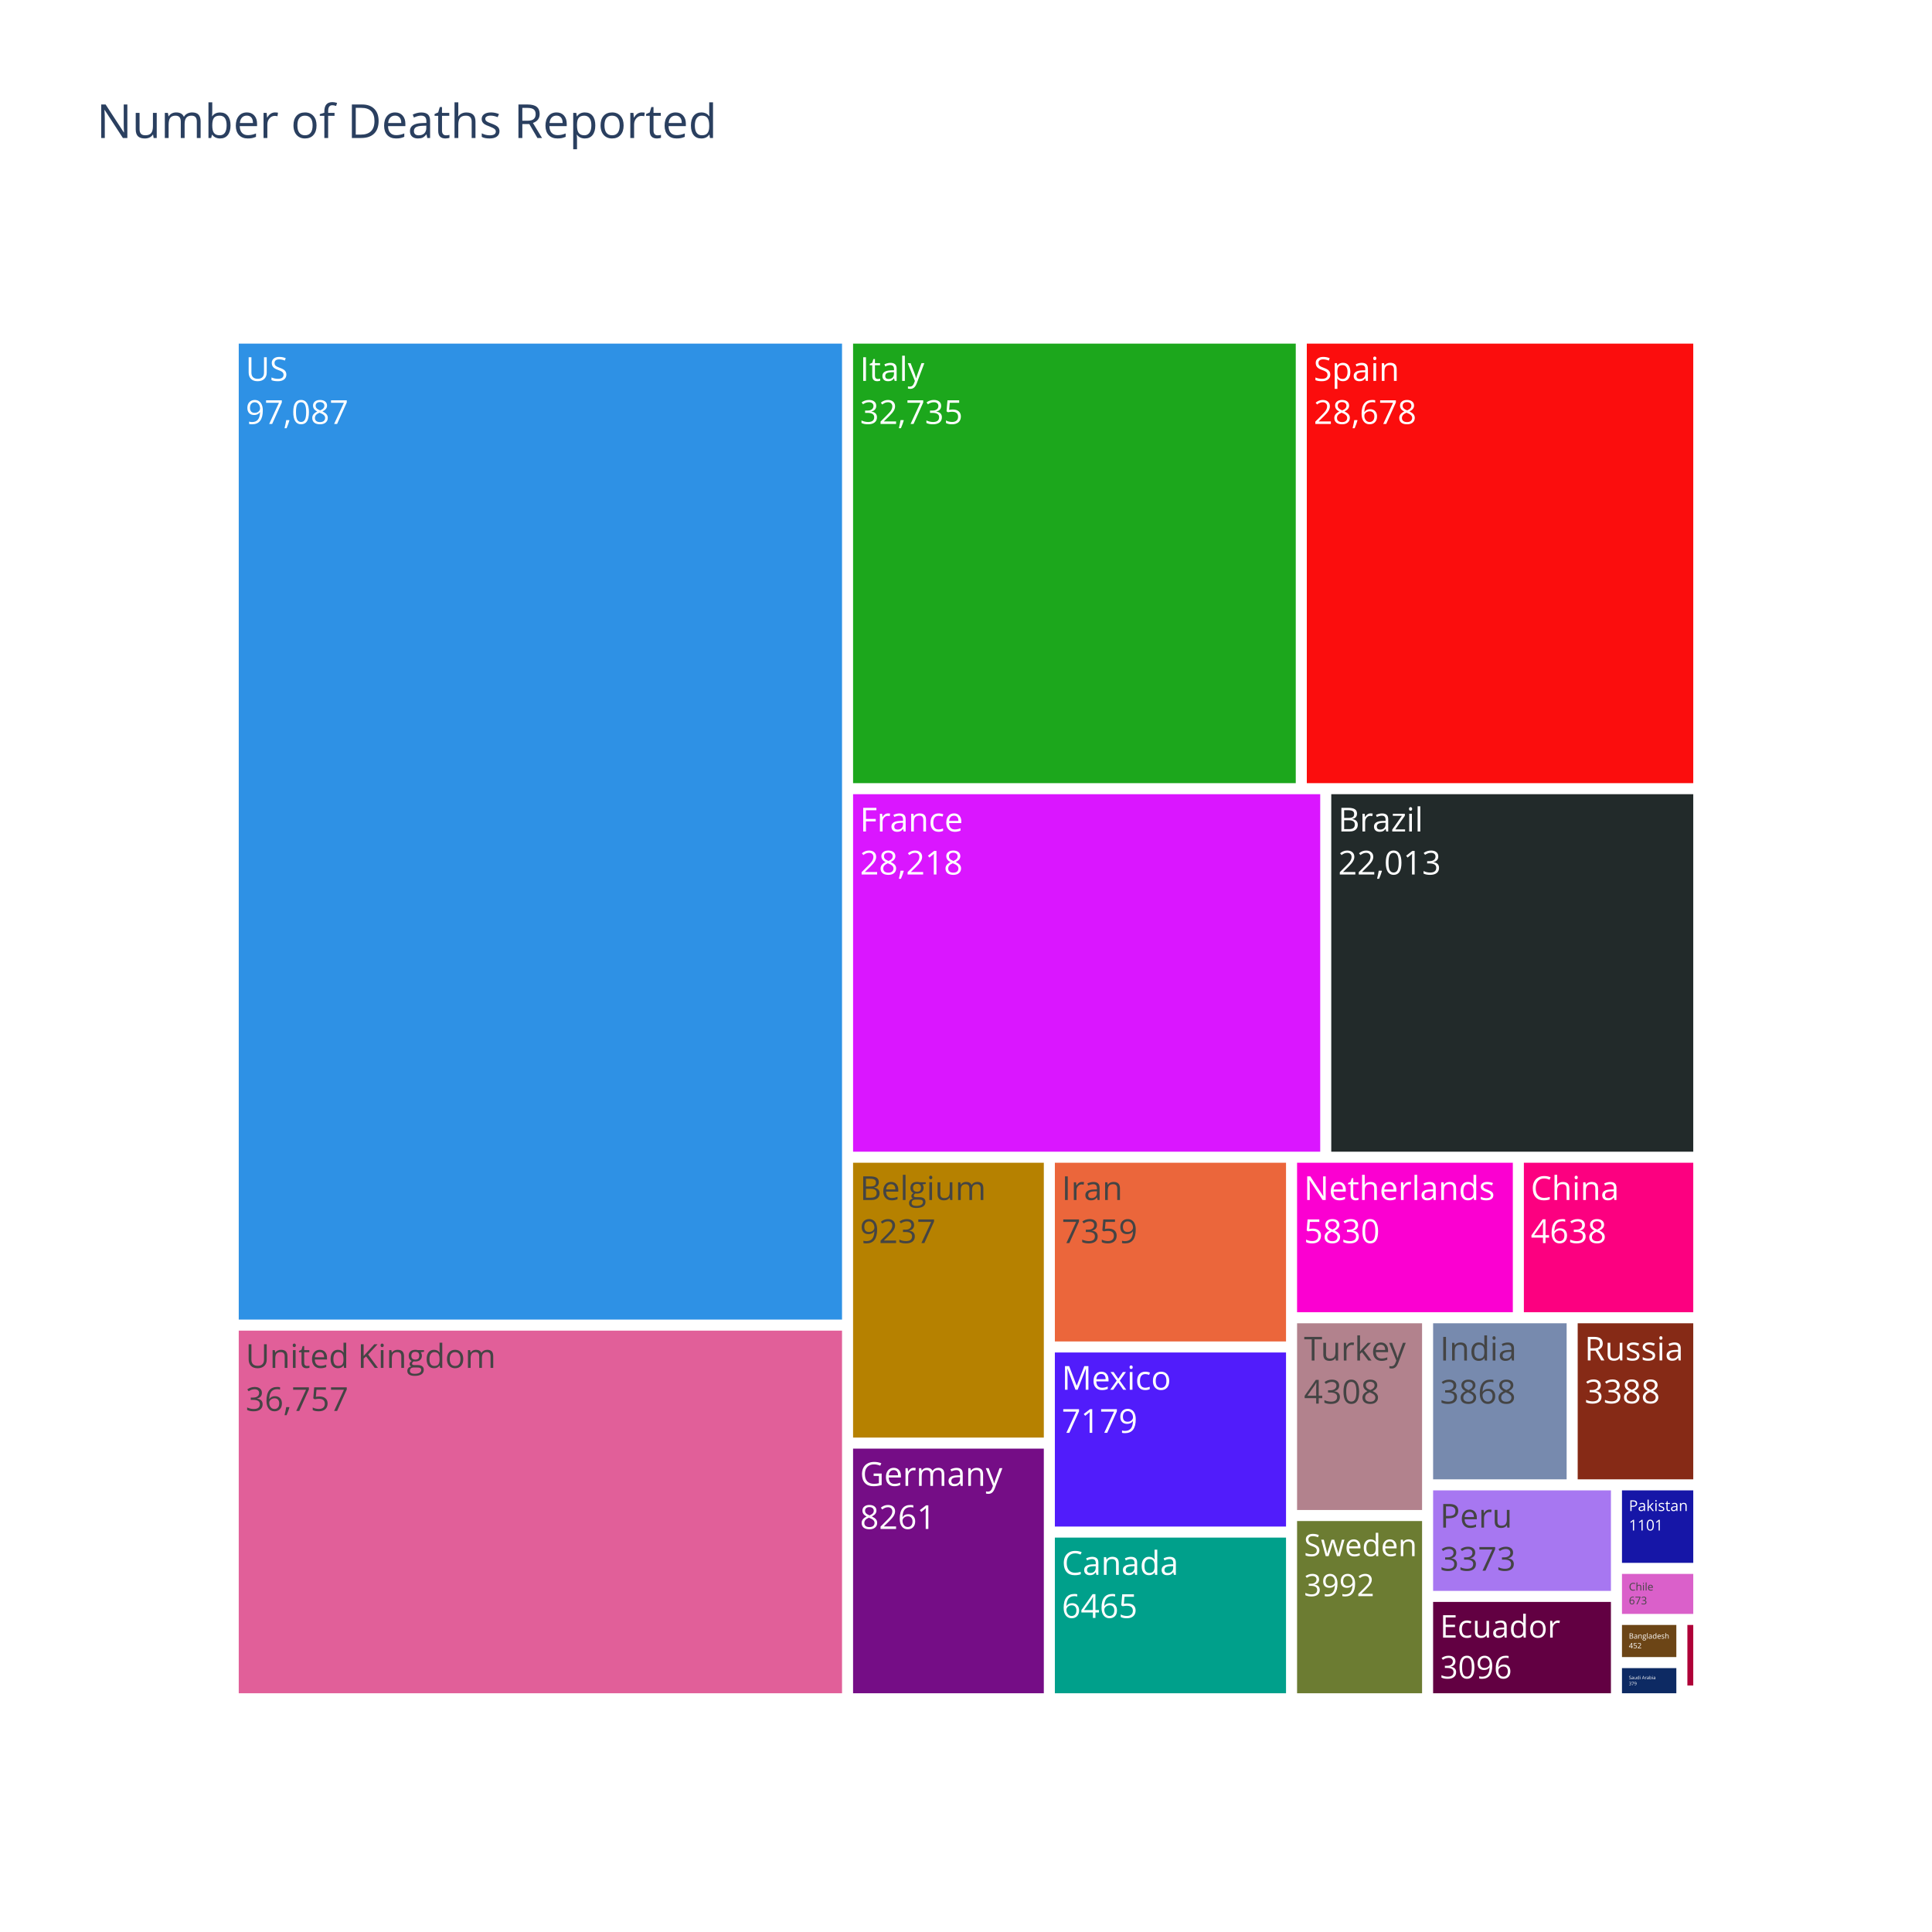
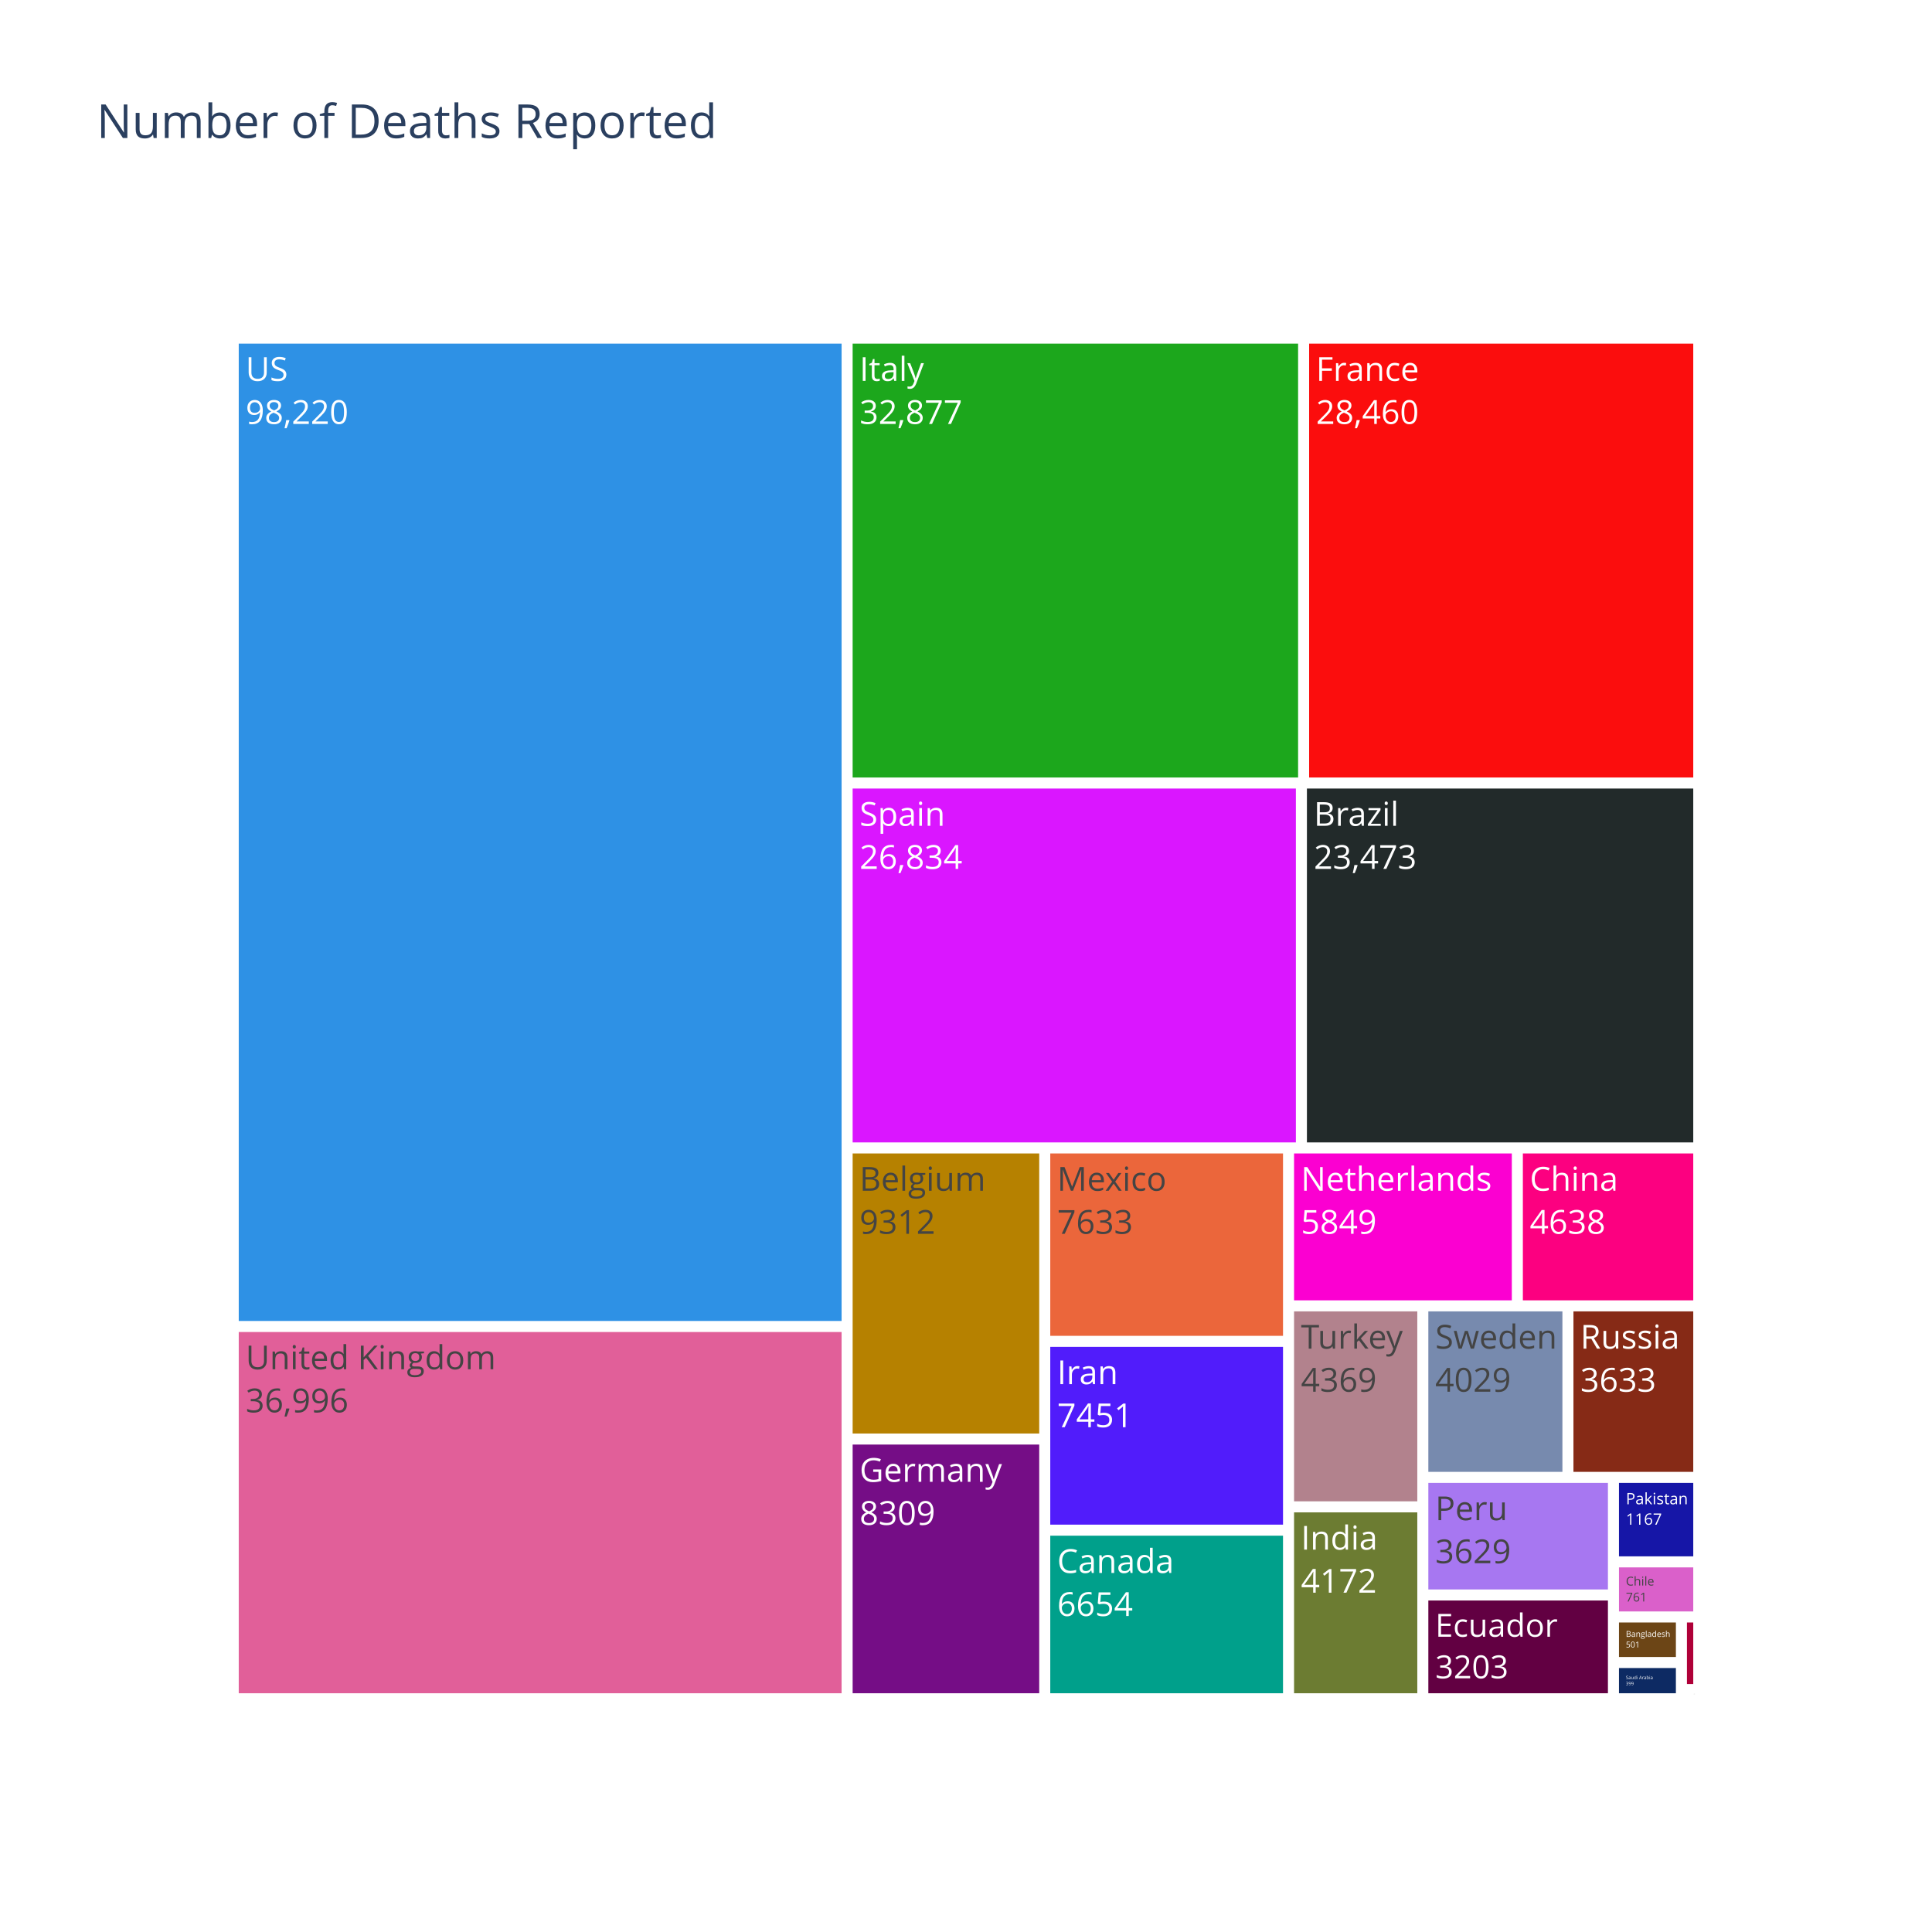
<svg xmlns="http://www.w3.org/2000/svg" class="main-svg" width="700" height="700" style="" viewBox="0 0 700 700">
  <rect x="0" y="0" width="700" height="700" style="fill: rgb(255, 255, 255); fill-opacity: 1;" />
-   <defs id="defs-22ca53">
+   <defs id="defs-594731">
    <g class="clips" />
    <g class="gradients" />
  </defs>
  <g class="bglayer" />
  <g class="layer-below">
    <g class="imagelayer" />
    <g class="shapelayer" />
  </g>
  <g class="cartesianlayer" />
  <g class="polarlayer" />
  <g class="ternarylayer" />
  <g class="geolayer" />
  <g class="funnelarealayer" />
  <g class="pielayer" />
  <g class="treemaplayer">
    <g class="trace treemap" style="opacity: 1;">
      <g class="slice cursor-pointer">
        <path class="surface" d="M80,100L620,100L620,620L80,620Z" style="pointer-events: all; stroke-width: 0; fill: rgb(0, 0, 0); fill-opacity: 0; stroke: rgb(0, 0, 0); stroke-opacity: 0; opacity: 0;" />
        <g class="slicetext">
          <text data-notex="1" class="slicetext" text-anchor="start" x="0" y="0" style="font-family: 'Open Sans', verdana, arial, sans-serif; font-size: 12px; fill: rgb(42, 63, 95); fill-opacity: 1; white-space: pre;" transform="translate(86,114)"> </text>
        </g>
      </g>
      <g class="slice cursor-pointer">
-         <path class="surface" d="M86,124L305.583,124L305.583,478.61L86,478.61Z" style="pointer-events: all; stroke-width: 1; fill: rgb(46, 145, 229); fill-opacity: 1; stroke: rgb(255, 255, 255); stroke-opacity: 1; opacity: 1;" />
+         <path class="surface" d="M86,124L305.428,124L305.428,479.112L86,479.112Z" style="pointer-events: all; stroke-width: 1; fill: rgb(46, 145, 229); fill-opacity: 1; stroke: rgb(255, 255, 255); stroke-opacity: 1; opacity: 1;" />
        <g class="slicetext">
          <text data-notex="1" class="slicetext" text-anchor="start" x="0" y="0" style="font-family: 'Open Sans', verdana, arial, sans-serif; font-size: 12px; fill: rgb(255, 255, 255); fill-opacity: 1; white-space: pre;" transform="translate(89,138)">
            <tspan class="line" dy="0em" x="0" y="0">US</tspan>
-             <tspan class="line" dy="1.3em" x="0" y="0">97,087</tspan>
-           </text>
-         </g>
-       </g>
-       <g class="slice cursor-pointer">
-         <path class="surface" d="M86,481.61L305.583,481.61L305.583,614L86,614Z" style="pointer-events: all; stroke-width: 1; fill: rgb(225, 95, 153); fill-opacity: 1; stroke: rgb(255, 255, 255); stroke-opacity: 1; opacity: 1;" />
-         <g class="slicetext">
-           <text data-notex="1" class="slicetext" text-anchor="start" x="0" y="0" style="font-family: 'Open Sans', verdana, arial, sans-serif; font-size: 12px; fill: rgb(68, 68, 68); fill-opacity: 1; white-space: pre;" transform="translate(89,495.6095)">
+             <tspan class="line" dy="1.3em" x="0" y="0">98,220</tspan>
+           </text>
+         </g>
+       </g>
+       <g class="slice cursor-pointer">
+         <path class="surface" d="M86,482.112L305.428,482.112L305.428,614L86,614Z" style="pointer-events: all; stroke-width: 1; fill: rgb(225, 95, 153); fill-opacity: 1; stroke: rgb(255, 255, 255); stroke-opacity: 1; opacity: 1;" />
+         <g class="slicetext">
+           <text data-notex="1" class="slicetext" text-anchor="start" x="0" y="0" style="font-family: 'Open Sans', verdana, arial, sans-serif; font-size: 12px; fill: rgb(68, 68, 68); fill-opacity: 1; white-space: pre;" transform="translate(89,496.1119)">
            <tspan class="line" dy="0em" x="0" y="0">United Kingdom</tspan>
-             <tspan class="line" dy="1.3em" x="0" y="0">36,757</tspan>
-           </text>
-         </g>
-       </g>
-       <g class="slice cursor-pointer">
-         <path class="surface" d="M308.583,124L469.979,124L469.979,284.253L308.583,284.253Z" style="pointer-events: all; stroke-width: 1; fill: rgb(28, 167, 28); fill-opacity: 1; stroke: rgb(255, 255, 255); stroke-opacity: 1; opacity: 1;" />
-         <g class="slicetext">
-           <text data-notex="1" class="slicetext" text-anchor="start" x="0" y="0" style="font-family: 'Open Sans', verdana, arial, sans-serif; font-size: 12px; fill: rgb(255, 255, 255); fill-opacity: 1; white-space: pre;" transform="translate(311.5829,138)">
+             <tspan class="line" dy="1.3em" x="0" y="0">36,996</tspan>
+           </text>
+         </g>
+       </g>
+       <g class="slice cursor-pointer">
+         <path class="surface" d="M308.428,124L470.825,124L470.825,282.204L308.428,282.204Z" style="pointer-events: all; stroke-width: 1; fill: rgb(28, 167, 28); fill-opacity: 1; stroke: rgb(255, 255, 255); stroke-opacity: 1; opacity: 1;" />
+         <g class="slicetext">
+           <text data-notex="1" class="slicetext" text-anchor="start" x="0" y="0" style="font-family: 'Open Sans', verdana, arial, sans-serif; font-size: 12px; fill: rgb(255, 255, 255); fill-opacity: 1; white-space: pre;" transform="translate(311.4285,138)">
            <tspan class="line" dy="0em" x="0" y="0">Italy</tspan>
-             <tspan class="line" dy="1.3em" x="0" y="0">32,735</tspan>
-           </text>
-         </g>
-       </g>
-       <g class="slice cursor-pointer">
-         <path class="surface" d="M472.979,124L614,124L614,284.253L472.979,284.253Z" style="pointer-events: all; stroke-width: 1; fill: rgb(251, 13, 13); fill-opacity: 1; stroke: rgb(255, 255, 255); stroke-opacity: 1; opacity: 1;" />
-         <g class="slicetext">
-           <text data-notex="1" class="slicetext" text-anchor="start" x="0" y="0" style="font-family: 'Open Sans', verdana, arial, sans-serif; font-size: 12px; fill: rgb(255, 255, 255); fill-opacity: 1; white-space: pre;" transform="translate(475.9786,138)">
+             <tspan class="line" dy="1.3em" x="0" y="0">32,877</tspan>
+           </text>
+         </g>
+       </g>
+       <g class="slice cursor-pointer">
+         <path class="surface" d="M473.825,124L614,124L614,282.204L473.825,282.204Z" style="pointer-events: all; stroke-width: 1; fill: rgb(251, 13, 13); fill-opacity: 1; stroke: rgb(255, 255, 255); stroke-opacity: 1; opacity: 1;" />
+         <g class="slicetext">
+           <text data-notex="1" class="slicetext" text-anchor="start" x="0" y="0" style="font-family: 'Open Sans', verdana, arial, sans-serif; font-size: 12px; fill: rgb(255, 255, 255); fill-opacity: 1; white-space: pre;" transform="translate(476.8247,138)">
+             <tspan class="line" dy="0em" x="0" y="0">France</tspan>
+             <tspan class="line" dy="1.3em" x="0" y="0">28,460</tspan>
+           </text>
+         </g>
+       </g>
+       <g class="slice cursor-pointer">
+         <path class="surface" d="M308.428,285.204L470.022,285.204L470.022,414.419L308.428,414.419Z" style="pointer-events: all; stroke-width: 1; fill: rgb(218, 22, 255); fill-opacity: 1; stroke: rgb(255, 255, 255); stroke-opacity: 1; opacity: 1;" />
+         <g class="slicetext">
+           <text data-notex="1" class="slicetext" text-anchor="start" x="0" y="0" style="font-family: 'Open Sans', verdana, arial, sans-serif; font-size: 12px; fill: rgb(255, 255, 255); fill-opacity: 1; white-space: pre;" transform="translate(311.4285,299.2041)">
            <tspan class="line" dy="0em" x="0" y="0">Spain</tspan>
-             <tspan class="line" dy="1.3em" x="0" y="0">28,678</tspan>
-           </text>
-         </g>
-       </g>
-       <g class="slice cursor-pointer">
-         <path class="surface" d="M308.583,287.253L478.841,287.253L478.841,417.781L308.583,417.781Z" style="pointer-events: all; stroke-width: 1; fill: rgb(218, 22, 255); fill-opacity: 1; stroke: rgb(255, 255, 255); stroke-opacity: 1; opacity: 1;" />
-         <g class="slicetext">
-           <text data-notex="1" class="slicetext" text-anchor="start" x="0" y="0" style="font-family: 'Open Sans', verdana, arial, sans-serif; font-size: 12px; fill: rgb(255, 255, 255); fill-opacity: 1; white-space: pre;" transform="translate(311.5829,301.2532)">
-             <tspan class="line" dy="0em" x="0" y="0">France</tspan>
-             <tspan class="line" dy="1.3em" x="0" y="0">28,218</tspan>
-           </text>
-         </g>
-       </g>
-       <g class="slice cursor-pointer">
-         <path class="surface" d="M481.841,287.253L614,287.253L614,417.781L481.841,417.781Z" style="pointer-events: all; stroke-width: 1; fill: rgb(34, 42, 42); fill-opacity: 1; stroke: rgb(255, 255, 255); stroke-opacity: 1; opacity: 1;" />
-         <g class="slicetext">
-           <text data-notex="1" class="slicetext" text-anchor="start" x="0" y="0" style="font-family: 'Open Sans', verdana, arial, sans-serif; font-size: 12px; fill: rgb(255, 255, 255); fill-opacity: 1; white-space: pre;" transform="translate(484.8407,301.2532)">
+             <tspan class="line" dy="1.3em" x="0" y="0">26,834</tspan>
+           </text>
+         </g>
+       </g>
+       <g class="slice cursor-pointer">
+         <path class="surface" d="M473.022,285.204L614,285.204L614,414.419L473.022,414.419Z" style="pointer-events: all; stroke-width: 1; fill: rgb(34, 42, 42); fill-opacity: 1; stroke: rgb(255, 255, 255); stroke-opacity: 1; opacity: 1;" />
+         <g class="slicetext">
+           <text data-notex="1" class="slicetext" text-anchor="start" x="0" y="0" style="font-family: 'Open Sans', verdana, arial, sans-serif; font-size: 12px; fill: rgb(255, 255, 255); fill-opacity: 1; white-space: pre;" transform="translate(476.022,299.2041)">
            <tspan class="line" dy="0em" x="0" y="0">Brazil</tspan>
-             <tspan class="line" dy="1.3em" x="0" y="0">22,013</tspan>
-           </text>
-         </g>
-       </g>
-       <g class="slice cursor-pointer">
-         <path class="surface" d="M308.583,420.781L378.695,420.781L378.695,521.363L308.583,521.363Z" style="pointer-events: all; stroke-width: 1; fill: rgb(182, 129, 0); fill-opacity: 1; stroke: rgb(255, 255, 255); stroke-opacity: 1; opacity: 1;" />
-         <g class="slicetext">
-           <text data-notex="1" class="slicetext" text-anchor="start" x="0" y="0" style="font-family: 'Open Sans', verdana, arial, sans-serif; font-size: 12px; fill: rgb(68, 68, 68); fill-opacity: 1; white-space: pre;" transform="translate(311.5829,434.7814)">
+             <tspan class="line" dy="1.3em" x="0" y="0">23,473</tspan>
+           </text>
+         </g>
+       </g>
+       <g class="slice cursor-pointer">
+         <path class="surface" d="M308.428,417.419L377.03,417.419L377.03,519.89L308.428,519.89Z" style="pointer-events: all; stroke-width: 1; fill: rgb(182, 129, 0); fill-opacity: 1; stroke: rgb(255, 255, 255); stroke-opacity: 1; opacity: 1;" />
+         <g class="slicetext">
+           <text data-notex="1" class="slicetext" text-anchor="start" x="0" y="0" style="font-family: 'Open Sans', verdana, arial, sans-serif; font-size: 12px; fill: rgb(68, 68, 68); fill-opacity: 1; white-space: pre;" transform="translate(311.4285,431.4194)">
            <tspan class="line" dy="0em" x="0" y="0">Belgium</tspan>
-             <tspan class="line" dy="1.3em" x="0" y="0">9237</tspan>
-           </text>
-         </g>
-       </g>
-       <g class="slice cursor-pointer">
-         <path class="surface" d="M308.583,524.363L378.695,524.363L378.695,614L308.583,614Z" style="pointer-events: all; stroke-width: 1; fill: rgb(117, 13, 134); fill-opacity: 1; stroke: rgb(255, 255, 255); stroke-opacity: 1; opacity: 1;" />
-         <g class="slicetext">
-           <text data-notex="1" class="slicetext" text-anchor="start" x="0" y="0" style="font-family: 'Open Sans', verdana, arial, sans-serif; font-size: 12px; fill: rgb(255, 255, 255); fill-opacity: 1; white-space: pre;" transform="translate(311.5829,538.363)">
+             <tspan class="line" dy="1.3em" x="0" y="0">9312</tspan>
+           </text>
+         </g>
+       </g>
+       <g class="slice cursor-pointer">
+         <path class="surface" d="M308.428,522.89L377.03,522.89L377.03,614L308.428,614Z" style="pointer-events: all; stroke-width: 1; fill: rgb(117, 13, 134); fill-opacity: 1; stroke: rgb(255, 255, 255); stroke-opacity: 1; opacity: 1;" />
+         <g class="slicetext">
+           <text data-notex="1" class="slicetext" text-anchor="start" x="0" y="0" style="font-family: 'Open Sans', verdana, arial, sans-serif; font-size: 12px; fill: rgb(255, 255, 255); fill-opacity: 1; white-space: pre;" transform="translate(311.4285,536.8898)">
            <tspan class="line" dy="0em" x="0" y="0">Germany</tspan>
-             <tspan class="line" dy="1.3em" x="0" y="0">8261</tspan>
-           </text>
-         </g>
-       </g>
-       <g class="slice cursor-pointer">
-         <path class="surface" d="M381.695,420.781L466.452,420.781L466.452,486.532L381.695,486.532Z" style="pointer-events: all; stroke-width: 1; fill: rgb(235, 102, 59); fill-opacity: 1; stroke: rgb(255, 255, 255); stroke-opacity: 1; opacity: 1;" />
-         <g class="slicetext">
-           <text data-notex="1" class="slicetext" text-anchor="start" x="0" y="0" style="font-family: 'Open Sans', verdana, arial, sans-serif; font-size: 12px; fill: rgb(68, 68, 68); fill-opacity: 1; white-space: pre;" transform="translate(384.6948,434.7814)">
+             <tspan class="line" dy="1.3em" x="0" y="0">8309</tspan>
+           </text>
+         </g>
+       </g>
+       <g class="slice cursor-pointer">
+         <path class="surface" d="M380.03,417.419L465.36,417.419L465.36,484.499L380.03,484.499Z" style="pointer-events: all; stroke-width: 1; fill: rgb(235, 102, 59); fill-opacity: 1; stroke: rgb(255, 255, 255); stroke-opacity: 1; opacity: 1;" />
+         <g class="slicetext">
+           <text data-notex="1" class="slicetext" text-anchor="start" x="0" y="0" style="font-family: 'Open Sans', verdana, arial, sans-serif; font-size: 12px; fill: rgb(68, 68, 68); fill-opacity: 1; white-space: pre;" transform="translate(383.0299,431.4194)">
+             <tspan class="line" dy="0em" x="0" y="0">Mexico</tspan>
+             <tspan class="line" dy="1.3em" x="0" y="0">7633</tspan>
+           </text>
+         </g>
+       </g>
+       <g class="slice cursor-pointer">
+         <path class="surface" d="M380.03,487.499L465.36,487.499L465.36,552.908L380.03,552.908Z" style="pointer-events: all; stroke-width: 1; fill: rgb(81, 28, 251); fill-opacity: 1; stroke: rgb(255, 255, 255); stroke-opacity: 1; opacity: 1;" />
+         <g class="slicetext">
+           <text data-notex="1" class="slicetext" text-anchor="start" x="0" y="0" style="font-family: 'Open Sans', verdana, arial, sans-serif; font-size: 12px; fill: rgb(255, 255, 255); fill-opacity: 1; white-space: pre;" transform="translate(383.0299,501.4994)">
            <tspan class="line" dy="0em" x="0" y="0">Iran</tspan>
-             <tspan class="line" dy="1.3em" x="0" y="0">7359</tspan>
-           </text>
-         </g>
-       </g>
-       <g class="slice cursor-pointer">
-         <path class="surface" d="M381.695,489.532L466.452,489.532L466.452,553.601L381.695,553.601Z" style="pointer-events: all; stroke-width: 1; fill: rgb(81, 28, 251); fill-opacity: 1; stroke: rgb(255, 255, 255); stroke-opacity: 1; opacity: 1;" />
-         <g class="slicetext">
-           <text data-notex="1" class="slicetext" text-anchor="start" x="0" y="0" style="font-family: 'Open Sans', verdana, arial, sans-serif; font-size: 12px; fill: rgb(255, 255, 255); fill-opacity: 1; white-space: pre;" transform="translate(384.6948,503.5322)">
-             <tspan class="line" dy="0em" x="0" y="0">Mexico</tspan>
-             <tspan class="line" dy="1.3em" x="0" y="0">7179</tspan>
-           </text>
-         </g>
-       </g>
-       <g class="slice cursor-pointer">
-         <path class="surface" d="M381.695,556.601L466.452,556.601L466.452,614L381.695,614Z" style="pointer-events: all; stroke-width: 1; fill: rgb(0, 160, 139); fill-opacity: 1; stroke: rgb(255, 255, 255); stroke-opacity: 1; opacity: 1;" />
-         <g class="slicetext">
-           <text data-notex="1" class="slicetext" text-anchor="start" x="0" y="0" style="font-family: 'Open Sans', verdana, arial, sans-serif; font-size: 12px; fill: rgb(255, 255, 255); fill-opacity: 1; white-space: pre;" transform="translate(384.6948,570.6013)">
+             <tspan class="line" dy="1.3em" x="0" y="0">7451</tspan>
+           </text>
+         </g>
+       </g>
+       <g class="slice cursor-pointer">
+         <path class="surface" d="M380.03,555.908L465.36,555.908L465.36,614L380.03,614Z" style="pointer-events: all; stroke-width: 1; fill: rgb(0, 160, 139); fill-opacity: 1; stroke: rgb(255, 255, 255); stroke-opacity: 1; opacity: 1;" />
+         <g class="slicetext">
+           <text data-notex="1" class="slicetext" text-anchor="start" x="0" y="0" style="font-family: 'Open Sans', verdana, arial, sans-serif; font-size: 12px; fill: rgb(255, 255, 255); fill-opacity: 1; white-space: pre;" transform="translate(383.0299,569.9084)">
            <tspan class="line" dy="0em" x="0" y="0">Canada</tspan>
-             <tspan class="line" dy="1.3em" x="0" y="0">6465</tspan>
-           </text>
-         </g>
-       </g>
-       <g class="slice cursor-pointer">
-         <path class="surface" d="M469.452,420.781L548.627,420.781L548.627,475.947L469.452,475.947Z" style="pointer-events: all; stroke-width: 1; fill: rgb(251, 0, 209); fill-opacity: 1; stroke: rgb(255, 255, 255); stroke-opacity: 1; opacity: 1;" />
-         <g class="slicetext">
-           <text data-notex="1" class="slicetext" text-anchor="start" x="0" y="0" style="font-family: 'Open Sans', verdana, arial, sans-serif; font-size: 12px; fill: rgb(255, 255, 255); fill-opacity: 1; white-space: pre;" transform="translate(472.4517,434.7814)">
+             <tspan class="line" dy="1.3em" x="0" y="0">6654</tspan>
+           </text>
+         </g>
+       </g>
+       <g class="slice cursor-pointer">
+         <path class="surface" d="M468.36,417.419L548.262,417.419L548.262,471.637L468.36,471.637Z" style="pointer-events: all; stroke-width: 1; fill: rgb(251, 0, 209); fill-opacity: 1; stroke: rgb(255, 255, 255); stroke-opacity: 1; opacity: 1;" />
+         <g class="slicetext">
+           <text data-notex="1" class="slicetext" text-anchor="start" x="0" y="0" style="font-family: 'Open Sans', verdana, arial, sans-serif; font-size: 12px; fill: rgb(255, 255, 255); fill-opacity: 1; white-space: pre;" transform="translate(471.3604,431.4194)">
            <tspan class="line" dy="0em" x="0" y="0">Netherlands</tspan>
-             <tspan class="line" dy="1.3em" x="0" y="0">5830</tspan>
-           </text>
-         </g>
-       </g>
-       <g class="slice cursor-pointer">
-         <path class="surface" d="M551.627,420.781L614,420.781L614,475.947L551.627,475.947Z" style="pointer-events: all; stroke-width: 1; fill: rgb(252, 0, 128); fill-opacity: 1; stroke: rgb(255, 255, 255); stroke-opacity: 1; opacity: 1;" />
-         <g class="slicetext">
-           <text data-notex="1" class="slicetext" text-anchor="start" x="0" y="0" style="font-family: 'Open Sans', verdana, arial, sans-serif; font-size: 12px; fill: rgb(255, 255, 255); fill-opacity: 1; white-space: pre;" transform="translate(554.6266,434.7814)">
+             <tspan class="line" dy="1.3em" x="0" y="0">5849</tspan>
+           </text>
+         </g>
+       </g>
+       <g class="slice cursor-pointer">
+         <path class="surface" d="M551.262,417.419L614,417.419L614,471.637L551.262,471.637Z" style="pointer-events: all; stroke-width: 1; fill: rgb(252, 0, 128); fill-opacity: 1; stroke: rgb(255, 255, 255); stroke-opacity: 1; opacity: 1;" />
+         <g class="slicetext">
+           <text data-notex="1" class="slicetext" text-anchor="start" x="0" y="0" style="font-family: 'Open Sans', verdana, arial, sans-serif; font-size: 12px; fill: rgb(255, 255, 255); fill-opacity: 1; white-space: pre;" transform="translate(554.2624,431.4194)">
            <tspan class="line" dy="0em" x="0" y="0">China</tspan>
            <tspan class="line" dy="1.3em" x="0" y="0">4638</tspan>
          </text>
        </g>
      </g>
      <g class="slice cursor-pointer">
-         <path class="surface" d="M469.452,478.947L515.743,478.947L515.743,547.602L469.452,547.602Z" style="pointer-events: all; stroke-width: 1; fill: rgb(178, 130, 141); fill-opacity: 1; stroke: rgb(255, 255, 255); stroke-opacity: 1; opacity: 1;" />
-         <g class="slicetext">
-           <text data-notex="1" class="slicetext" text-anchor="start" x="0" y="0" style="font-family: 'Open Sans', verdana, arial, sans-serif; font-size: 12px; fill: rgb(68, 68, 68); fill-opacity: 1; white-space: pre;" transform="translate(472.4517,492.9474)">
+         <path class="surface" d="M468.36,474.637L514.014,474.637L514.014,544.46L468.36,544.46Z" style="pointer-events: all; stroke-width: 1; fill: rgb(178, 130, 141); fill-opacity: 1; stroke: rgb(255, 255, 255); stroke-opacity: 1; opacity: 1;" />
+         <g class="slicetext">
+           <text data-notex="1" class="slicetext" text-anchor="start" x="0" y="0" style="font-family: 'Open Sans', verdana, arial, sans-serif; font-size: 12px; fill: rgb(68, 68, 68); fill-opacity: 1; white-space: pre;" transform="translate(471.3604,488.6365)">
            <tspan class="line" dy="0em" x="0" y="0">Turkey</tspan>
-             <tspan class="line" dy="1.3em" x="0" y="0">4308</tspan>
-           </text>
-         </g>
-       </g>
-       <g class="slice cursor-pointer">
-         <path class="surface" d="M469.452,550.602L515.743,550.602L515.743,614L469.452,614Z" style="pointer-events: all; stroke-width: 1; fill: rgb(108, 124, 50); fill-opacity: 1; stroke: rgb(255, 255, 255); stroke-opacity: 1; opacity: 1;" />
-         <g class="slicetext">
-           <text data-notex="1" class="slicetext" text-anchor="start" x="0" y="0" style="font-family: 'Open Sans', verdana, arial, sans-serif; font-size: 12px; fill: rgb(255, 255, 255); fill-opacity: 1; white-space: pre;" transform="translate(472.4517,563.8198)scale(0.9289143)">
+             <tspan class="line" dy="1.3em" x="0" y="0">4369</tspan>
+           </text>
+         </g>
+       </g>
+       <g class="slice cursor-pointer">
+         <path class="surface" d="M468.36,547.46L514.014,547.46L514.014,614L468.36,614Z" style="pointer-events: all; stroke-width: 1; fill: rgb(108, 124, 50); fill-opacity: 1; stroke: rgb(255, 255, 255); stroke-opacity: 1; opacity: 1;" />
+         <g class="slicetext">
+           <text data-notex="1" class="slicetext" text-anchor="start" x="0" y="0" style="font-family: 'Open Sans', verdana, arial, sans-serif; font-size: 12px; fill: rgb(255, 255, 255); fill-opacity: 1; white-space: pre;" transform="translate(471.3604,561.4601)">
+             <tspan class="line" dy="0em" x="0" y="0">India</tspan>
+             <tspan class="line" dy="1.3em" x="0" y="0">4172</tspan>
+           </text>
+         </g>
+       </g>
+       <g class="slice cursor-pointer">
+         <path class="surface" d="M517.014,474.637L566.591,474.637L566.591,533.783L517.014,533.783Z" style="pointer-events: all; stroke-width: 1; fill: rgb(119, 138, 174); fill-opacity: 1; stroke: rgb(255, 255, 255); stroke-opacity: 1; opacity: 1;" />
+         <g class="slicetext">
+           <text data-notex="1" class="slicetext" text-anchor="start" x="0" y="0" style="font-family: 'Open Sans', verdana, arial, sans-serif; font-size: 12px; fill: rgb(68, 68, 68); fill-opacity: 1; white-space: pre;" transform="translate(520.0144,488.6365)">
            <tspan class="line" dy="0em" x="0" y="0">Sweden</tspan>
-             <tspan class="line" dy="1.3em" x="0" y="0">3992</tspan>
-           </text>
-         </g>
-       </g>
-       <g class="slice cursor-pointer">
-         <path class="surface" d="M518.743,478.947L568.122,478.947L568.122,536.492L518.743,536.492Z" style="pointer-events: all; stroke-width: 1; fill: rgb(119, 138, 174); fill-opacity: 1; stroke: rgb(255, 255, 255); stroke-opacity: 1; opacity: 1;" />
-         <g class="slicetext">
-           <text data-notex="1" class="slicetext" text-anchor="start" x="0" y="0" style="font-family: 'Open Sans', verdana, arial, sans-serif; font-size: 12px; fill: rgb(68, 68, 68); fill-opacity: 1; white-space: pre;" transform="translate(521.7433,492.9474)">
-             <tspan class="line" dy="0em" x="0" y="0">India</tspan>
-             <tspan class="line" dy="1.3em" x="0" y="0">3868</tspan>
-           </text>
-         </g>
-       </g>
-       <g class="slice cursor-pointer">
-         <path class="surface" d="M571.122,478.947L614,478.947L614,536.492L571.122,536.492Z" style="pointer-events: all; stroke-width: 1; fill: rgb(134, 42, 22); fill-opacity: 1; stroke: rgb(255, 255, 255); stroke-opacity: 1; opacity: 1;" />
-         <g class="slicetext">
-           <text data-notex="1" class="slicetext" text-anchor="start" x="0" y="0" style="font-family: 'Open Sans', verdana, arial, sans-serif; font-size: 12px; fill: rgb(255, 255, 255); fill-opacity: 1; white-space: pre;" transform="translate(574.1216,492.9067)scale(0.9962927)">
+             <tspan class="line" dy="1.3em" x="0" y="0">4029</tspan>
+           </text>
+         </g>
+       </g>
+       <g class="slice cursor-pointer">
+         <path class="surface" d="M569.591,474.637L614,474.637L614,533.783L569.591,533.783Z" style="pointer-events: all; stroke-width: 1; fill: rgb(134, 42, 22); fill-opacity: 1; stroke: rgb(255, 255, 255); stroke-opacity: 1; opacity: 1;" />
+         <g class="slicetext">
+           <text data-notex="1" class="slicetext" text-anchor="start" x="0" y="0" style="font-family: 'Open Sans', verdana, arial, sans-serif; font-size: 12px; fill: rgb(255, 255, 255); fill-opacity: 1; white-space: pre;" transform="translate(572.591,488.6365)">
            <tspan class="line" dy="0em" x="0" y="0">Russia</tspan>
-             <tspan class="line" dy="1.3em" x="0" y="0">3388</tspan>
-           </text>
-         </g>
-       </g>
-       <g class="slice cursor-pointer">
-         <path class="surface" d="M518.743,539.492L584.171,539.492L584.171,576.905L518.743,576.905Z" style="pointer-events: all; stroke-width: 1; fill: rgb(167, 119, 241); fill-opacity: 1; stroke: rgb(255, 255, 255); stroke-opacity: 1; opacity: 1;" />
-         <g class="slicetext">
-           <text data-notex="1" class="slicetext" text-anchor="start" x="0" y="0" style="font-family: 'Open Sans', verdana, arial, sans-serif; font-size: 12px; fill: rgb(68, 68, 68); fill-opacity: 1; white-space: pre;" transform="translate(521.7433,553.492)">
+             <tspan class="line" dy="1.3em" x="0" y="0">3633</tspan>
+           </text>
+         </g>
+       </g>
+       <g class="slice cursor-pointer">
+         <path class="surface" d="M517.014,536.783L583.084,536.783L583.084,576.392L517.014,576.392Z" style="pointer-events: all; stroke-width: 1; fill: rgb(167, 119, 241); fill-opacity: 1; stroke: rgb(255, 255, 255); stroke-opacity: 1; opacity: 1;" />
+         <g class="slicetext">
+           <text data-notex="1" class="slicetext" text-anchor="start" x="0" y="0" style="font-family: 'Open Sans', verdana, arial, sans-serif; font-size: 12px; fill: rgb(68, 68, 68); fill-opacity: 1; white-space: pre;" transform="translate(520.0144,550.7827)">
            <tspan class="line" dy="0em" x="0" y="0">Peru</tspan>
-             <tspan class="line" dy="1.3em" x="0" y="0">3373</tspan>
-           </text>
-         </g>
-       </g>
-       <g class="slice cursor-pointer">
-         <path class="surface" d="M518.743,579.905L584.171,579.905L584.171,614L518.743,614Z" style="pointer-events: all; stroke-width: 1; fill: rgb(98, 0, 66); fill-opacity: 1; stroke: rgb(255, 255, 255); stroke-opacity: 1; opacity: 1;" />
-         <g class="slicetext">
-           <text data-notex="1" class="slicetext" text-anchor="start" x="0" y="0" style="font-family: 'Open Sans', verdana, arial, sans-serif; font-size: 12px; fill: rgb(255, 255, 255); fill-opacity: 1; white-space: pre;" transform="translate(521.7433,593.3427)scale(0.9488407)">
+             <tspan class="line" dy="1.3em" x="0" y="0">3629</tspan>
+           </text>
+         </g>
+       </g>
+       <g class="slice cursor-pointer">
+         <path class="surface" d="M517.014,579.392L583.084,579.392L583.084,614L517.014,614Z" style="pointer-events: all; stroke-width: 1; fill: rgb(98, 0, 66); fill-opacity: 1; stroke: rgb(255, 255, 255); stroke-opacity: 1; opacity: 1;" />
+         <g class="slicetext">
+           <text data-notex="1" class="slicetext" text-anchor="start" x="0" y="0" style="font-family: 'Open Sans', verdana, arial, sans-serif; font-size: 12px; fill: rgb(255, 255, 255); fill-opacity: 1; white-space: pre;" transform="translate(520.0144,593.0201)scale(0.9661721)">
            <tspan class="line" dy="0em" x="0" y="0">Ecuador</tspan>
-             <tspan class="line" dy="1.3em" x="0" y="0">3096</tspan>
-           </text>
-         </g>
-       </g>
-       <g class="slice cursor-pointer">
-         <path class="surface" d="M587.171,539.492L614,539.492L614,566.753L587.171,566.753Z" style="pointer-events: all; stroke-width: 1; fill: rgb(22, 22, 167); fill-opacity: 1; stroke: rgb(255, 255, 255); stroke-opacity: 1; opacity: 1;" />
-         <g class="slicetext">
-           <text data-notex="1" class="slicetext" text-anchor="start" x="0" y="0" style="font-family: 'Open Sans', verdana, arial, sans-serif; font-size: 12px; fill: rgb(255, 255, 255); fill-opacity: 1; white-space: pre;" transform="translate(590.1708,547.4695)scale(0.4525022)">
+             <tspan class="line" dy="1.3em" x="0" y="0">3203</tspan>
+           </text>
+         </g>
+       </g>
+       <g class="slice cursor-pointer">
+         <path class="surface" d="M586.084,536.783L614,536.783L614,564.395L586.084,564.395Z" style="pointer-events: all; stroke-width: 1; fill: rgb(22, 22, 167); fill-opacity: 1; stroke: rgb(255, 255, 255); stroke-opacity: 1; opacity: 1;" />
+         <g class="slicetext">
+           <text data-notex="1" class="slicetext" text-anchor="start" x="0" y="0" style="font-family: 'Open Sans', verdana, arial, sans-serif; font-size: 12px; fill: rgb(255, 255, 255); fill-opacity: 1; white-space: pre;" transform="translate(589.0843,545.0198)scale(0.4761038)">
            <tspan class="line" dy="0em" x="0" y="0">Pakistan</tspan>
-             <tspan class="line" dy="1.3em" x="0" y="0">1101</tspan>
-           </text>
-         </g>
-       </g>
-       <g class="slice cursor-pointer">
-         <path class="surface" d="M587.171,569.753L614,569.753L614,585.251L587.171,585.251Z" style="pointer-events: all; stroke-width: 1; fill: rgb(218, 96, 202); fill-opacity: 1; stroke: rgb(255, 255, 255); stroke-opacity: 1; opacity: 1;" />
-         <g class="slicetext">
-           <text data-notex="1" class="slicetext" text-anchor="start" x="0" y="0" style="font-family: 'Open Sans', verdana, arial, sans-serif; font-size: 12px; fill: rgb(68, 68, 68); fill-opacity: 1; white-space: pre;" transform="translate(590.1708,576.2814)scale(0.3207593)">
+             <tspan class="line" dy="1.3em" x="0" y="0">1167</tspan>
+           </text>
+         </g>
+       </g>
+       <g class="slice cursor-pointer">
+         <path class="surface" d="M586.084,567.395L614,567.395L614,584.358L586.084,584.358Z" style="pointer-events: all; stroke-width: 1; fill: rgb(218, 96, 202); fill-opacity: 1; stroke: rgb(255, 255, 255); stroke-opacity: 1; opacity: 1;" />
+         <g class="slicetext">
+           <text data-notex="1" class="slicetext" text-anchor="start" x="0" y="0" style="font-family: 'Open Sans', verdana, arial, sans-serif; font-size: 12px; fill: rgb(68, 68, 68); fill-opacity: 1; white-space: pre;" transform="translate(589.0843,574.468)scale(0.3702383)">
            <tspan class="line" dy="0em" x="0" y="0">Chile</tspan>
-             <tspan class="line" dy="1.3em" x="0" y="0">673</tspan>
-           </text>
-         </g>
-       </g>
-       <g class="slice cursor-pointer">
-         <path class="surface" d="M587.171,588.251L607.869,588.251L607.869,600.888L587.171,600.888Z" style="pointer-events: all; stroke-width: 1; fill: rgb(108, 69, 22); fill-opacity: 1; stroke: rgb(255, 255, 255); stroke-opacity: 1; opacity: 1;" />
-         <g class="slicetext">
-           <text data-notex="1" class="slicetext" text-anchor="start" x="0" y="0" style="font-family: 'Open Sans', verdana, arial, sans-serif; font-size: 12px; fill: rgb(255, 255, 255); fill-opacity: 1; white-space: pre;" transform="translate(590.1708,593.7164)scale(0.2241681)">
+             <tspan class="line" dy="1.3em" x="0" y="0">761</tspan>
+           </text>
+         </g>
+       </g>
+       <g class="slice cursor-pointer">
+         <path class="surface" d="M586.084,587.358L607.707,587.358L607.707,600.859L586.084,600.859Z" style="pointer-events: all; stroke-width: 1; fill: rgb(108, 69, 22); fill-opacity: 1; stroke: rgb(255, 255, 255); stroke-opacity: 1; opacity: 1;" />
+         <g class="slicetext">
+           <text data-notex="1" class="slicetext" text-anchor="start" x="0" y="0" style="font-family: 'Open Sans', verdana, arial, sans-serif; font-size: 12px; fill: rgb(255, 255, 255); fill-opacity: 1; white-space: pre;" transform="translate(589.0843,593.0689)scale(0.2464574)">
            <tspan class="line" dy="0em" x="0" y="0">Bangladesh</tspan>
-             <tspan class="line" dy="1.3em" x="0" y="0">452</tspan>
-           </text>
-         </g>
-       </g>
-       <g class="slice cursor-pointer">
-         <path class="surface" d="M587.171,603.888L607.869,603.888L607.869,614L587.171,614Z" style="pointer-events: all; stroke-width: 1; fill: rgb(13, 42, 99); fill-opacity: 1; stroke: rgb(255, 255, 255); stroke-opacity: 1; opacity: 1;" />
-         <g class="slicetext">
-           <text data-notex="1" class="slicetext" text-anchor="start" x="0" y="0" style="font-family: 'Open Sans', verdana, arial, sans-serif; font-size: 12px; fill: rgb(255, 255, 255); fill-opacity: 1; white-space: pre;" transform="translate(590.1708,608.4157)scale(0.1388734)">
+             <tspan class="line" dy="1.3em" x="0" y="0">501</tspan>
+           </text>
+         </g>
+       </g>
+       <g class="slice cursor-pointer">
+         <path class="surface" d="M586.084,603.859L607.707,603.859L607.707,614L586.084,614Z" style="pointer-events: all; stroke-width: 1; fill: rgb(13, 42, 99); fill-opacity: 1; stroke: rgb(255, 255, 255); stroke-opacity: 1; opacity: 1;" />
+         <g class="slicetext">
+           <text data-notex="1" class="slicetext" text-anchor="start" x="0" y="0" style="font-family: 'Open Sans', verdana, arial, sans-serif; font-size: 12px; fill: rgb(255, 255, 255); fill-opacity: 1; white-space: pre;" transform="translate(589.0843,608.3972)scale(0.1398658)">
            <tspan class="line" dy="0em" x="0" y="0">Saudi Arabia</tspan>
-             <tspan class="line" dy="1.3em" x="0" y="0">379</tspan>
-           </text>
-         </g>
-       </g>
-       <g class="slice cursor-pointer">
-         <path class="surface" d="M610.869,588.251L614,588.251L614,611.192L610.869,611.192Z" style="pointer-events: all; stroke-width: 1; fill: rgb(175, 0, 56); fill-opacity: 1; stroke: rgb(255, 255, 255); stroke-opacity: 1; opacity: 1;" />
-         <g class="slicetext">
-           <text data-notex="1" class="slicetext" text-anchor="start" x="0" y="0" style="font-family: 'Open Sans', verdana, arial, sans-serif; font-size: 12px; fill: rgb(255, 255, 255); fill-opacity: 1; white-space: pre;" transform="translate(613.8688,589.0971)scale(0.07695852)">
+             <tspan class="line" dy="1.3em" x="0" y="0">399</tspan>
+           </text>
+         </g>
+       </g>
+       <g class="slice cursor-pointer">
+         <path class="surface" d="M610.707,587.358L614,587.358L614,610.649L610.707,610.649Z" style="pointer-events: all; stroke-width: 1; fill: rgb(175, 0, 56); fill-opacity: 1; stroke: rgb(255, 255, 255); stroke-opacity: 1; opacity: 1;" />
+         <g class="slicetext">
+           <text data-notex="1" class="slicetext" text-anchor="start" x="0" y="0" style="font-family: 'Open Sans', verdana, arial, sans-serif; font-size: 12px; fill: rgb(255, 255, 255); fill-opacity: 1; white-space: pre;" transform="translate(613.7074,588.248)scale(0.0809233)">
            <tspan class="line" dy="0em" x="0" y="0">Belarus</tspan>
-             <tspan class="line" dy="1.3em" x="0" y="0">194</tspan>
-           </text>
-         </g>
-       </g>
-       <g class="slice cursor-pointer">
-         <path class="surface" d="" style="pointer-events: all; stroke-width: 1; fill: rgb(137, 193, 240); fill-opacity: 1; stroke: rgb(255, 255, 255); stroke-opacity: 1; opacity: 1;" />
-         <g class="slicetext">
-           <text data-notex="1" class="slicetext" text-anchor="start" x="0" y="0" style="font-family: 'Open Sans', verdana, arial, sans-serif; font-size: 12px; fill: rgb(68, 68, 68); fill-opacity: 1; white-space: pre;" transform="translate(613.8688,614.096)scale(0)"> </text>
+             <tspan class="line" dy="1.3em" x="0" y="0">204</tspan>
+           </text>
+         </g>
+       </g>
+       <g class="slice cursor-pointer">
+         <path class="surface" d="M610.707,613.649L614,613.649L614,614L610.707,614Z" style="pointer-events: all; stroke-width: 1; fill: rgb(137, 193, 240); fill-opacity: 1; stroke: rgb(255, 255, 255); stroke-opacity: 1; opacity: 1;" />
+         <g class="slicetext">
+           <text data-notex="1" class="slicetext" text-anchor="start" x="0" y="0" style="font-family: 'Open Sans', verdana, arial, sans-serif; font-size: 12px; fill: rgb(68, 68, 68); fill-opacity: 1; white-space: pre;" transform="translate(613.7074,613.7795)scale(0.01184923)">
+             <tspan class="line" dy="0em" x="0" y="0">Qatar</tspan>
+             <tspan class="line" dy="1.3em" x="0" y="0">26</tspan>
+           </text>
        </g>
      </g>
    </g>
  </g>
  <g class="sunburstlayer" />
  <g class="glimages" />
-   <defs id="topdefs-22ca53">
+   <defs id="topdefs-594731">
    <g class="clips" />
  </defs>
  <g class="layer-above">
    <g class="imagelayer" />
    <g class="shapelayer" />
  </g>
  <g class="infolayer">
    <g class="g-gtitle">
      <text class="gtitle" x="35" y="50" text-anchor="start" dy="0em" style="font-family: 'Open Sans', verdana, arial, sans-serif; font-size: 17px; fill: rgb(42, 63, 95); opacity: 1; font-weight: normal; white-space: pre;">Number of Deaths Reported</text>
    </g>
  </g>
</svg>
